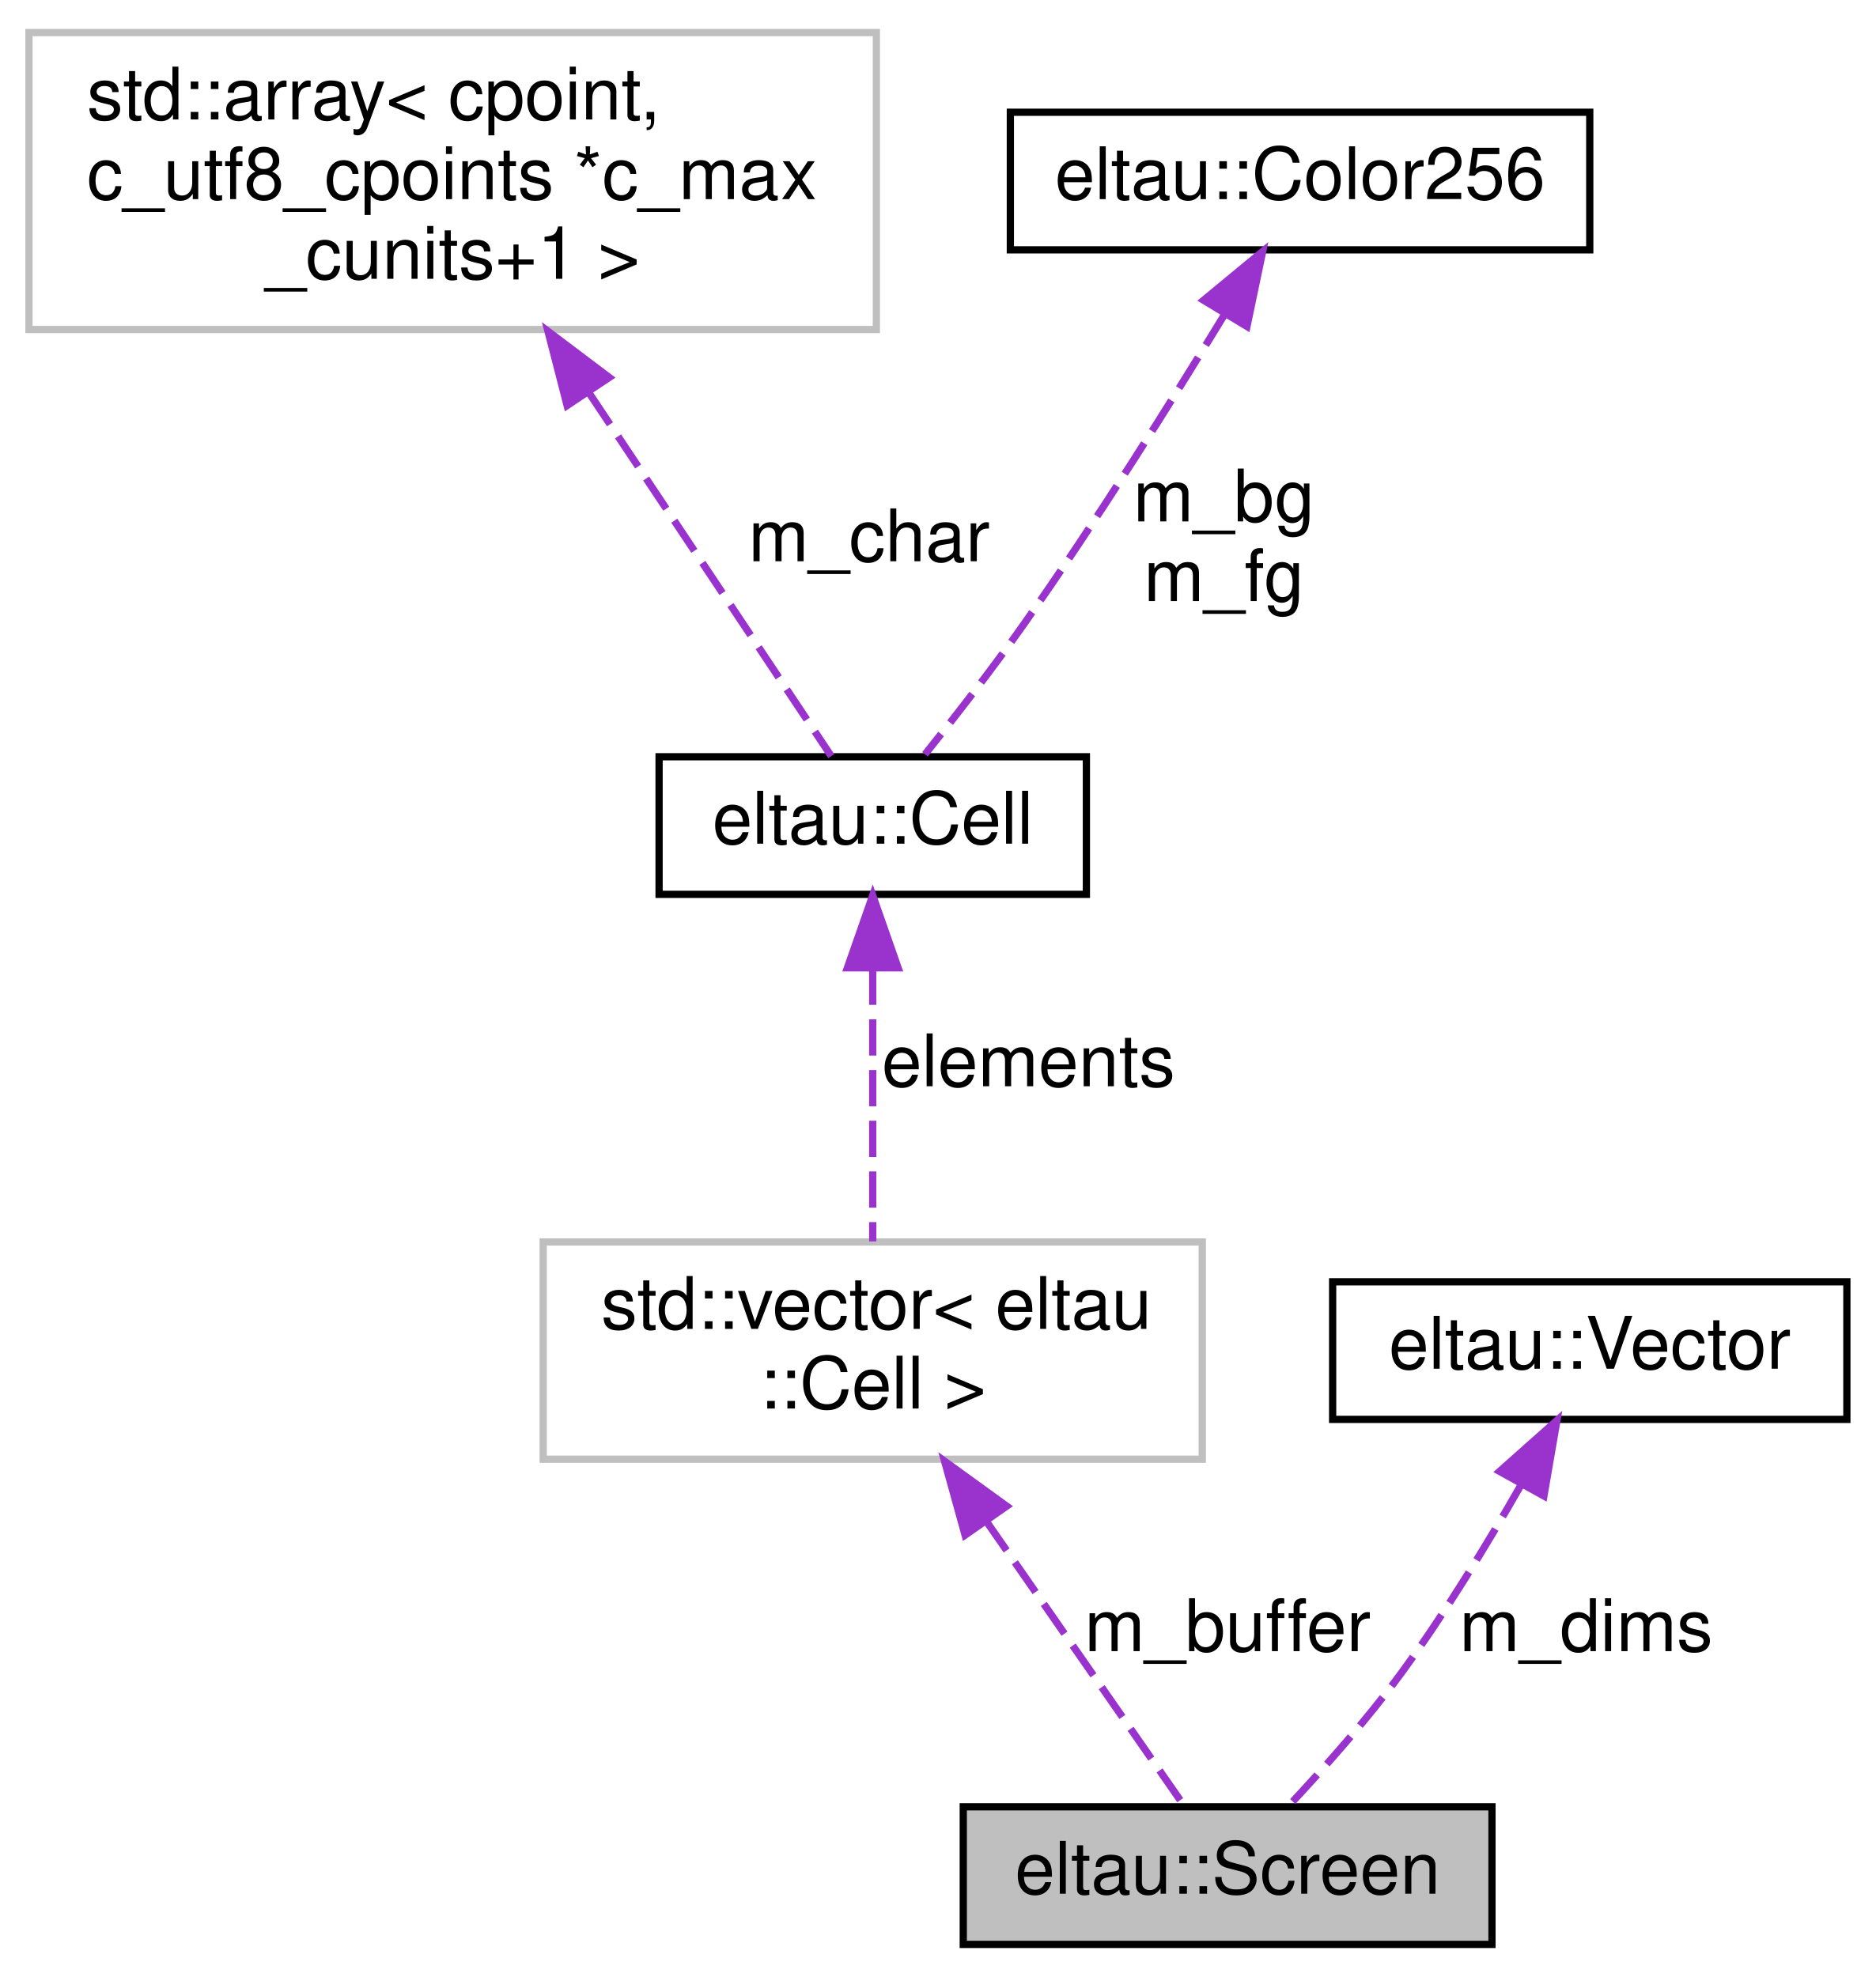
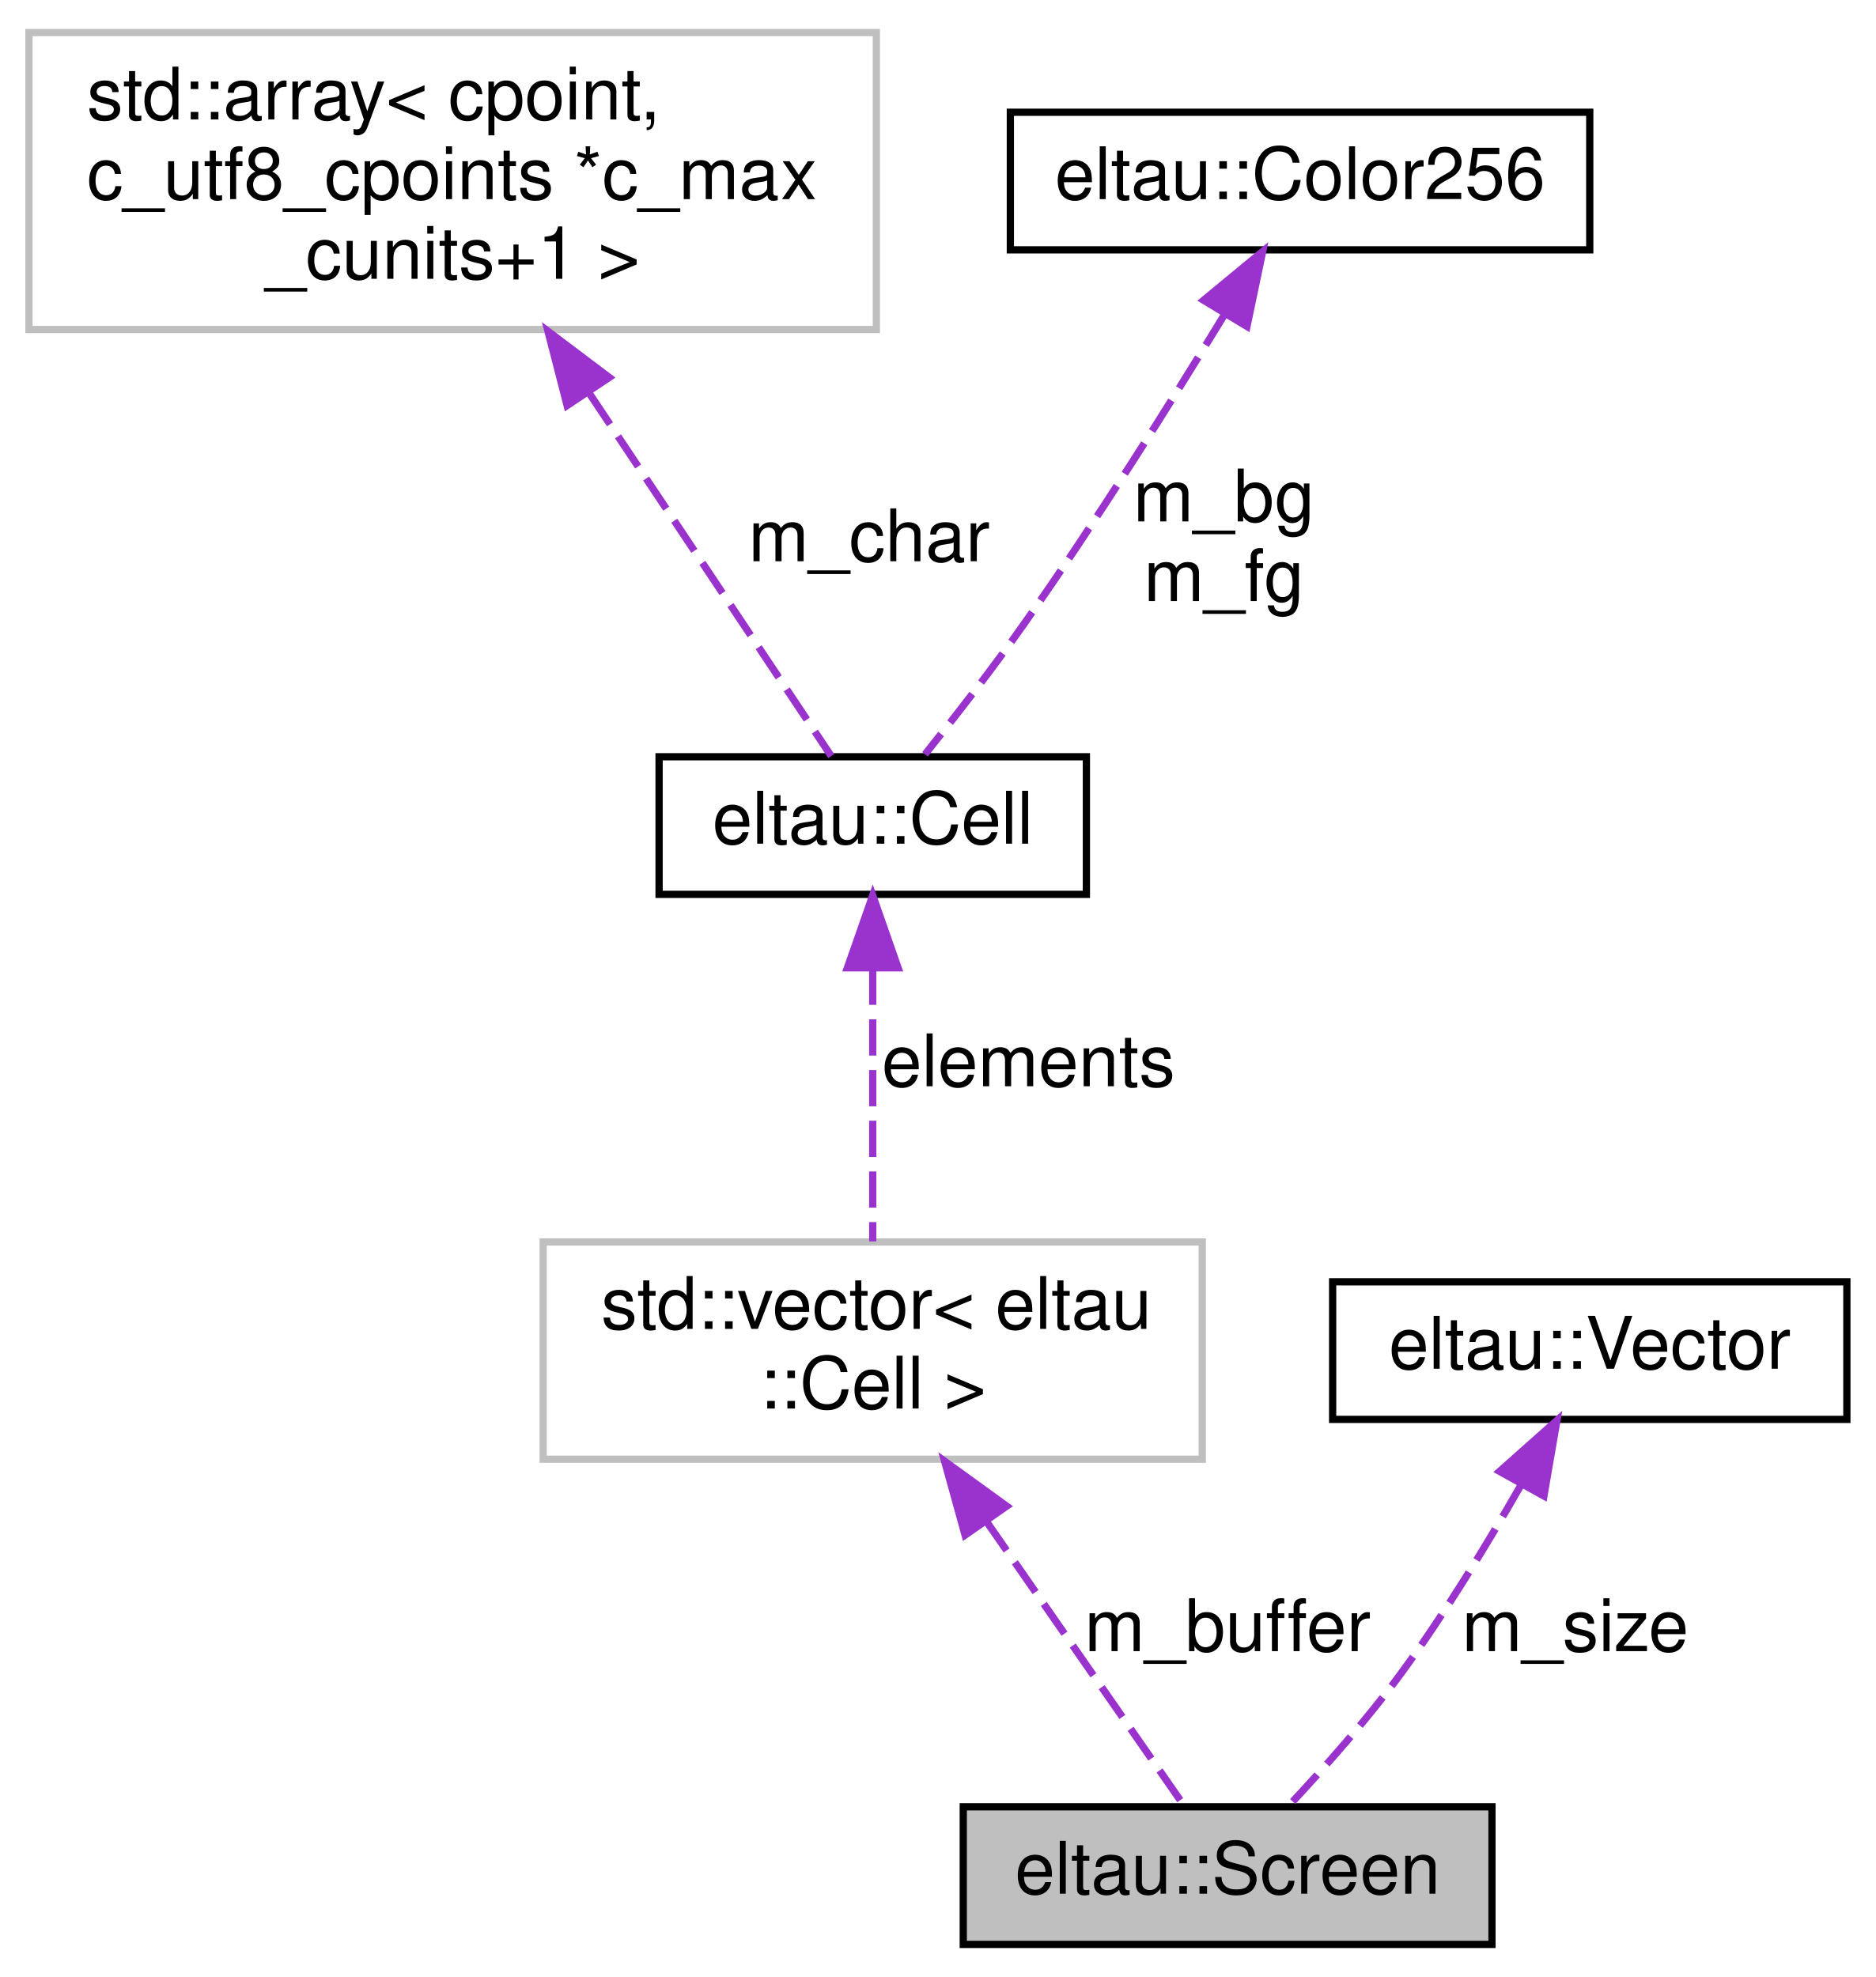
<svg xmlns="http://www.w3.org/2000/svg" xmlns:xlink="http://www.w3.org/1999/xlink" width="259pt" height="273pt" viewBox="0.00 0.00 259.00 273.00">
  <g id="graph0" class="graph" transform="scale(1 1) rotate(0) translate(4 269)">
    <g id="node1" class="node">
      <g id="a_node1">
        <a xlink:title="Abstract terminal screen.">
          <polygon fill="#bfbfbf" stroke="black" points="129,-0.5 129,-19.5 202,-19.5 202,-0.5 129,-0.5" />
          <text text-anchor="middle" x="165.5" y="-7.5" font-family="Helvetica,sans-Serif" font-size="10.00">eltau::Screen</text>
        </a>
      </g>
    </g>
    <g id="node2" class="node">
      <g id="a_node2">
        <a xlink:title=" ">
          <polygon fill="none" stroke="#bfbfbf" points="71,-67.5 71,-97.5 162,-97.5 162,-67.5 71,-67.5" />
          <text text-anchor="start" x="79" y="-85.5" font-family="Helvetica,sans-Serif" font-size="10.00">std::vector&lt; eltau</text>
          <text text-anchor="middle" x="116.5" y="-74.5" font-family="Helvetica,sans-Serif" font-size="10.00">::Cell &gt;</text>
        </a>
      </g>
    </g>
    <g id="edge1" class="edge">
      <path fill="none" stroke="#9a32cd" stroke-dasharray="5,2" d="M132.13,-59.01C141.36,-45.73 152.53,-29.66 159.32,-19.89" />
      <polygon fill="#9a32cd" stroke="#9a32cd" points="129.25,-57.02 126.42,-67.23 135,-61.02 129.25,-57.02" />
      <text text-anchor="middle" x="165.5" y="-41" font-family="Helvetica,sans-Serif" font-size="10.00"> m_buffer</text>
    </g>
    <g id="node3" class="node">
      <g id="a_node3">
        <a xlink:href="structeltau_1_1Cell.html" target="_top" xlink:title="Terminal cell.">
          <polygon fill="none" stroke="black" points="87,-145.5 87,-164.5 146,-164.5 146,-145.5 87,-145.5" />
          <text text-anchor="middle" x="116.5" y="-152.5" font-family="Helvetica,sans-Serif" font-size="10.00">eltau::Cell</text>
        </a>
      </g>
    </g>
    <g id="edge2" class="edge">
      <path fill="none" stroke="#9a32cd" stroke-dasharray="5,2" d="M116.5,-135.24C116.5,-123.41 116.5,-108.38 116.5,-97.58" />
      <polygon fill="#9a32cd" stroke="#9a32cd" points="113,-135.36 116.5,-145.36 120,-135.36 113,-135.36" />
      <text text-anchor="middle" x="138" y="-119" font-family="Helvetica,sans-Serif" font-size="10.00"> elements</text>
    </g>
    <g id="node4" class="node">
      <g id="a_node4">
        <a xlink:title=" ">
          <polygon fill="none" stroke="#bfbfbf" points="0,-223.5 0,-264.5 117,-264.5 117,-223.5 0,-223.5" />
          <text text-anchor="start" x="8" y="-252.5" font-family="Helvetica,sans-Serif" font-size="10.00">std::array&lt; cpoint,</text>
          <text text-anchor="start" x="8" y="-241.5" font-family="Helvetica,sans-Serif" font-size="10.00"> c_utf8_cpoints *c_max</text>
          <text text-anchor="middle" x="58.5" y="-230.5" font-family="Helvetica,sans-Serif" font-size="10.00">_cunits+1 &gt;</text>
        </a>
      </g>
    </g>
    <g id="edge3" class="edge">
      <path fill="none" stroke="#9a32cd" stroke-dasharray="5,2" d="M77.45,-214.57C89.05,-197.18 103.08,-176.12 110.77,-164.59" />
      <polygon fill="#9a32cd" stroke="#9a32cd" points="74.3,-213 71.66,-223.26 80.12,-216.88 74.3,-213" />
      <text text-anchor="middle" x="116" y="-191.5" font-family="Helvetica,sans-Serif" font-size="10.00"> m_char</text>
    </g>
    <g id="node5" class="node">
      <g id="a_node5">
        <a xlink:href="structeltau_1_1Color256.html" target="_top" xlink:title="256 Terminal colors">
          <polygon fill="none" stroke="black" points="135.5,-234.5 135.5,-253.5 215.5,-253.5 215.5,-234.5 135.5,-234.5" />
          <text text-anchor="middle" x="175.5" y="-241.5" font-family="Helvetica,sans-Serif" font-size="10.00">eltau::Color256</text>
        </a>
      </g>
    </g>
    <g id="edge4" class="edge">
      <path fill="none" stroke="#9a32cd" stroke-dasharray="5,2" d="M165.1,-225.61C157.69,-213.47 147.35,-197.01 137.5,-183 133.13,-176.78 127.88,-170.03 123.72,-164.84" />
      <polygon fill="#9a32cd" stroke="#9a32cd" points="162.18,-227.54 170.34,-234.28 168.17,-223.92 162.18,-227.54" />
      <text text-anchor="middle" x="165" y="-197" font-family="Helvetica,sans-Serif" font-size="10.00"> m_bg</text>
      <text text-anchor="middle" x="165" y="-186" font-family="Helvetica,sans-Serif" font-size="10.00">m_fg</text>
    </g>
    <g id="node6" class="node">
      <g id="a_node6">
        <a xlink:href="structeltau_1_1Vector.html" target="_top" xlink:title="Coordinates in the screen.">
          <polygon fill="none" stroke="black" points="180,-73 180,-92 251,-92 251,-73 180,-73" />
          <text text-anchor="middle" x="215.5" y="-80" font-family="Helvetica,sans-Serif" font-size="10.00">eltau::Vector</text>
        </a>
      </g>
    </g>
    <g id="edge5" class="edge">
      <path fill="none" stroke="#9a32cd" stroke-dasharray="5,2" d="M205.99,-63.91C201.35,-55.8 195.49,-46.17 189.5,-38 184.75,-31.53 178.75,-24.78 173.94,-19.64" />
      <polygon fill="#9a32cd" stroke="#9a32cd" points="203.05,-65.82 210.97,-72.86 209.17,-62.42 203.05,-65.82" />
-       <text text-anchor="middle" x="215" y="-41" font-family="Helvetica,sans-Serif" font-size="10.00"> m_dims</text>
+       <text text-anchor="middle" x="213.5" y="-41" font-family="Helvetica,sans-Serif" font-size="10.00"> m_size</text>
    </g>
  </g>
</svg>
